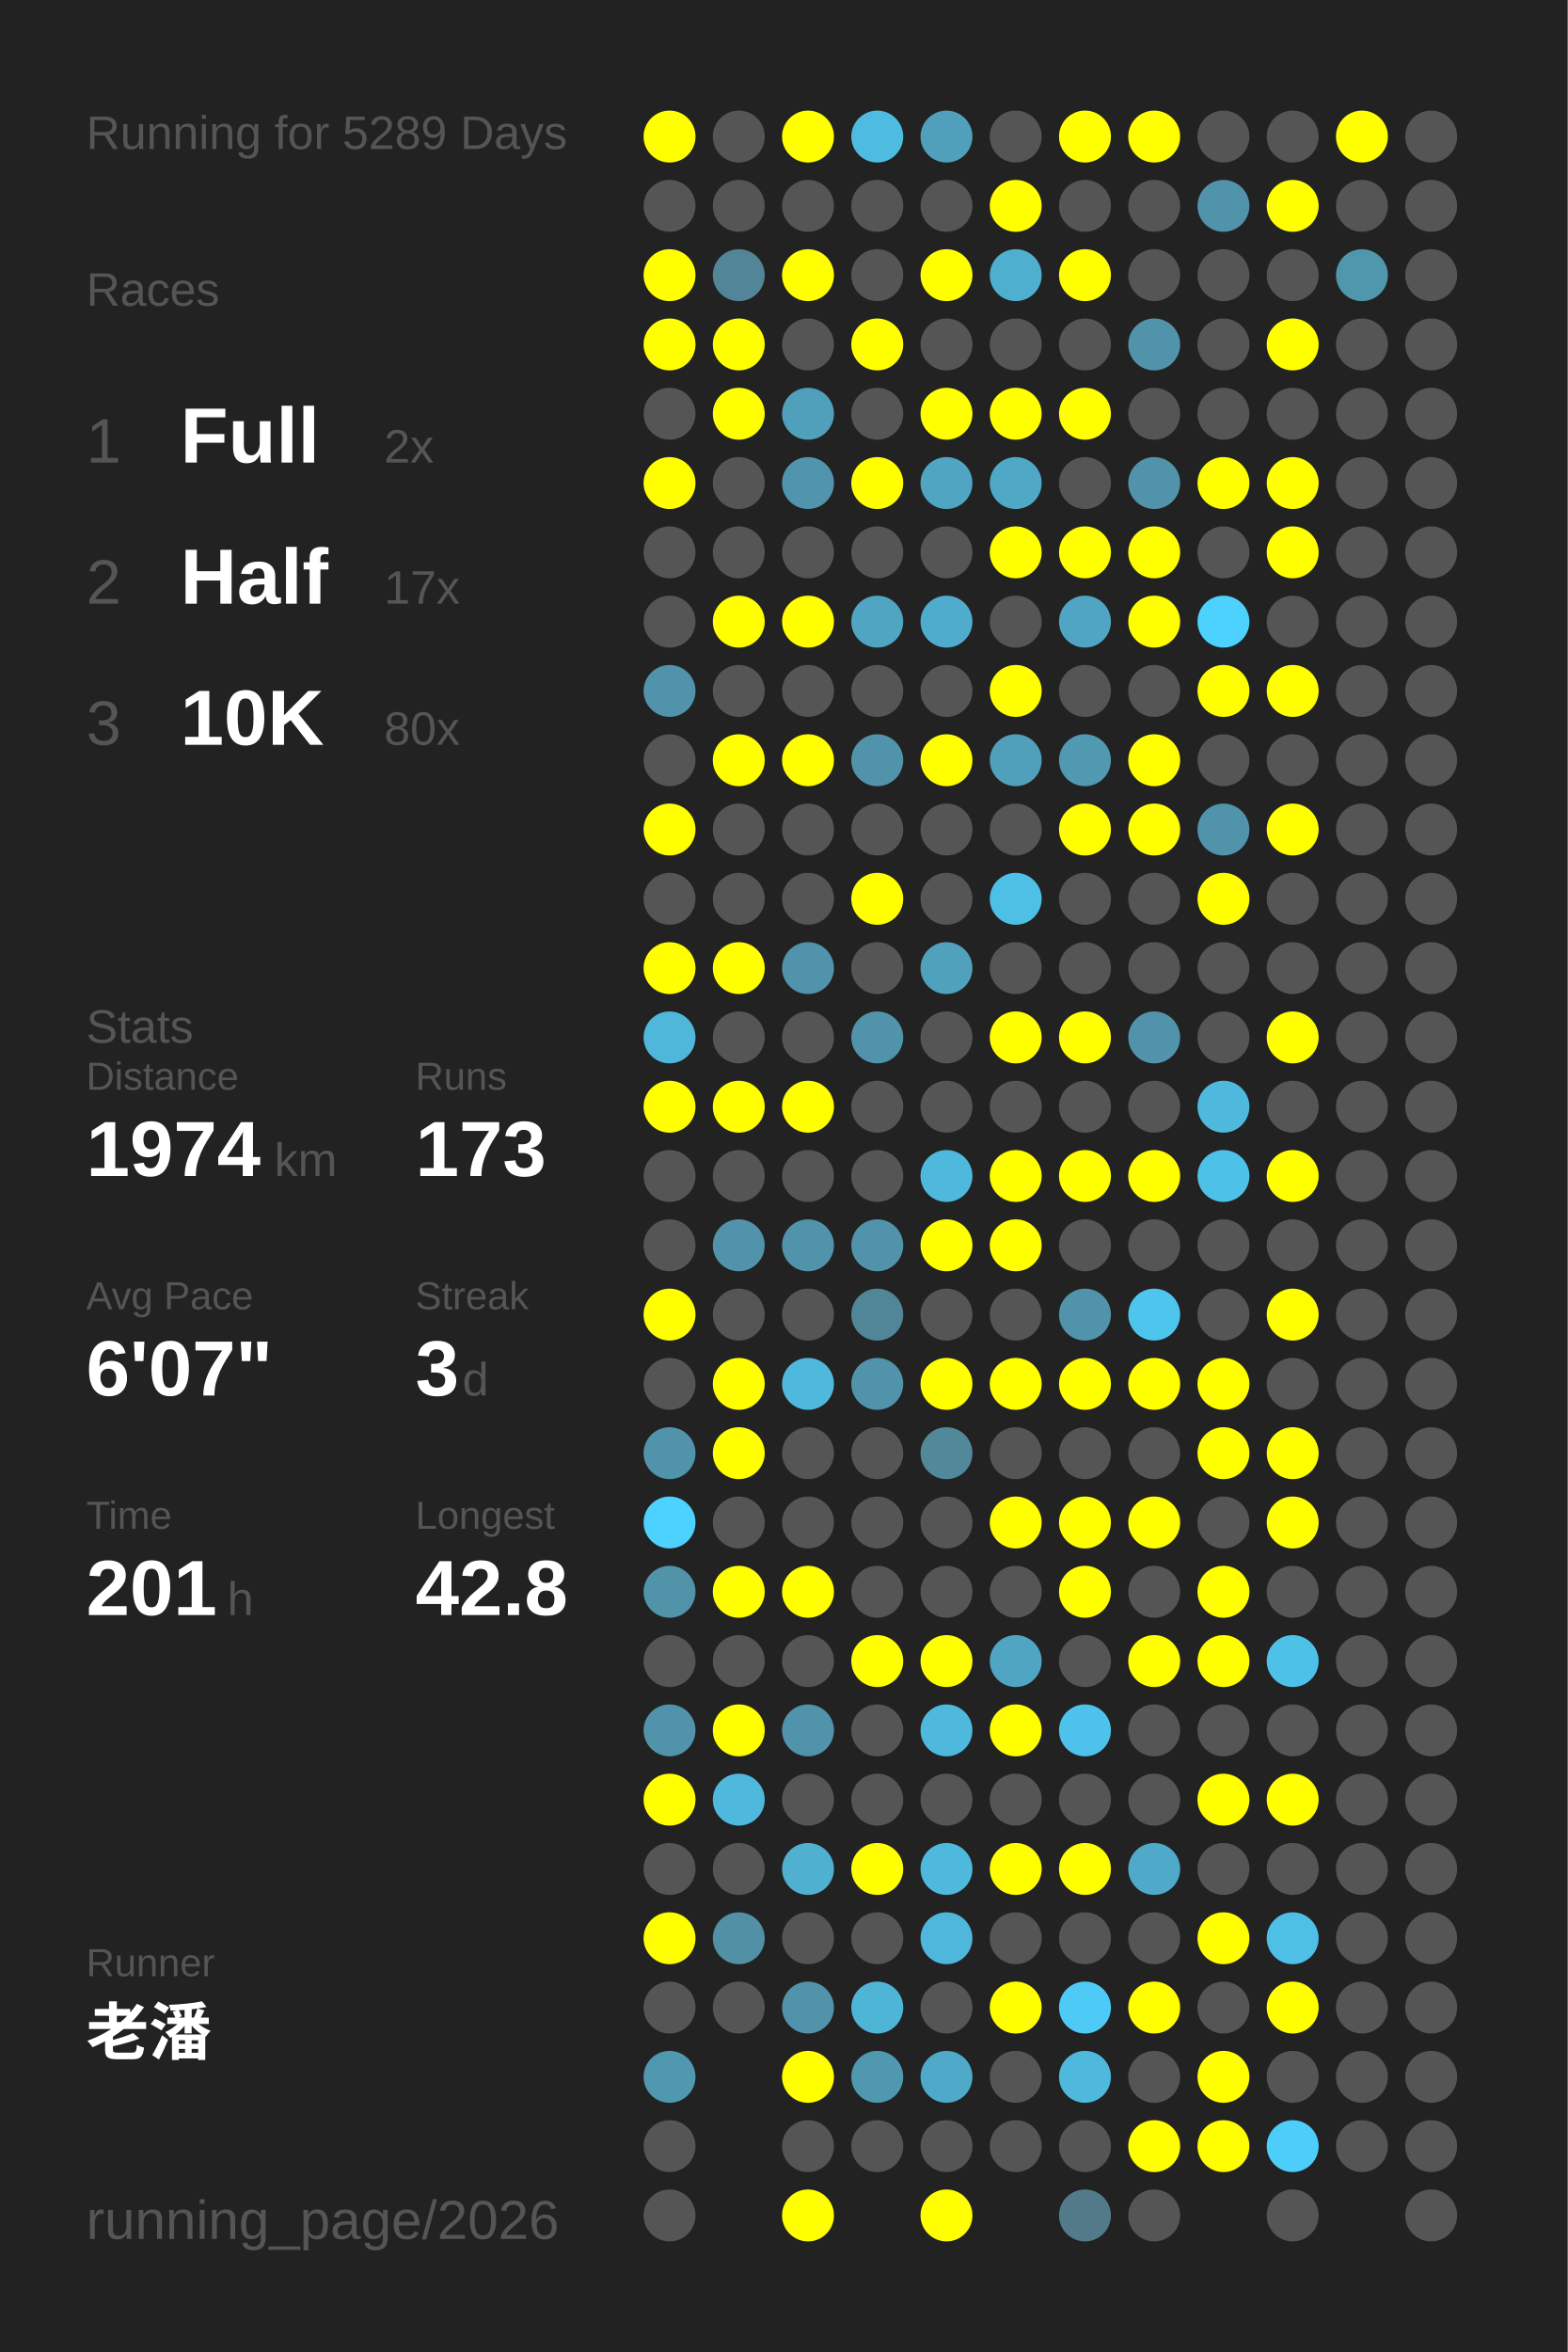
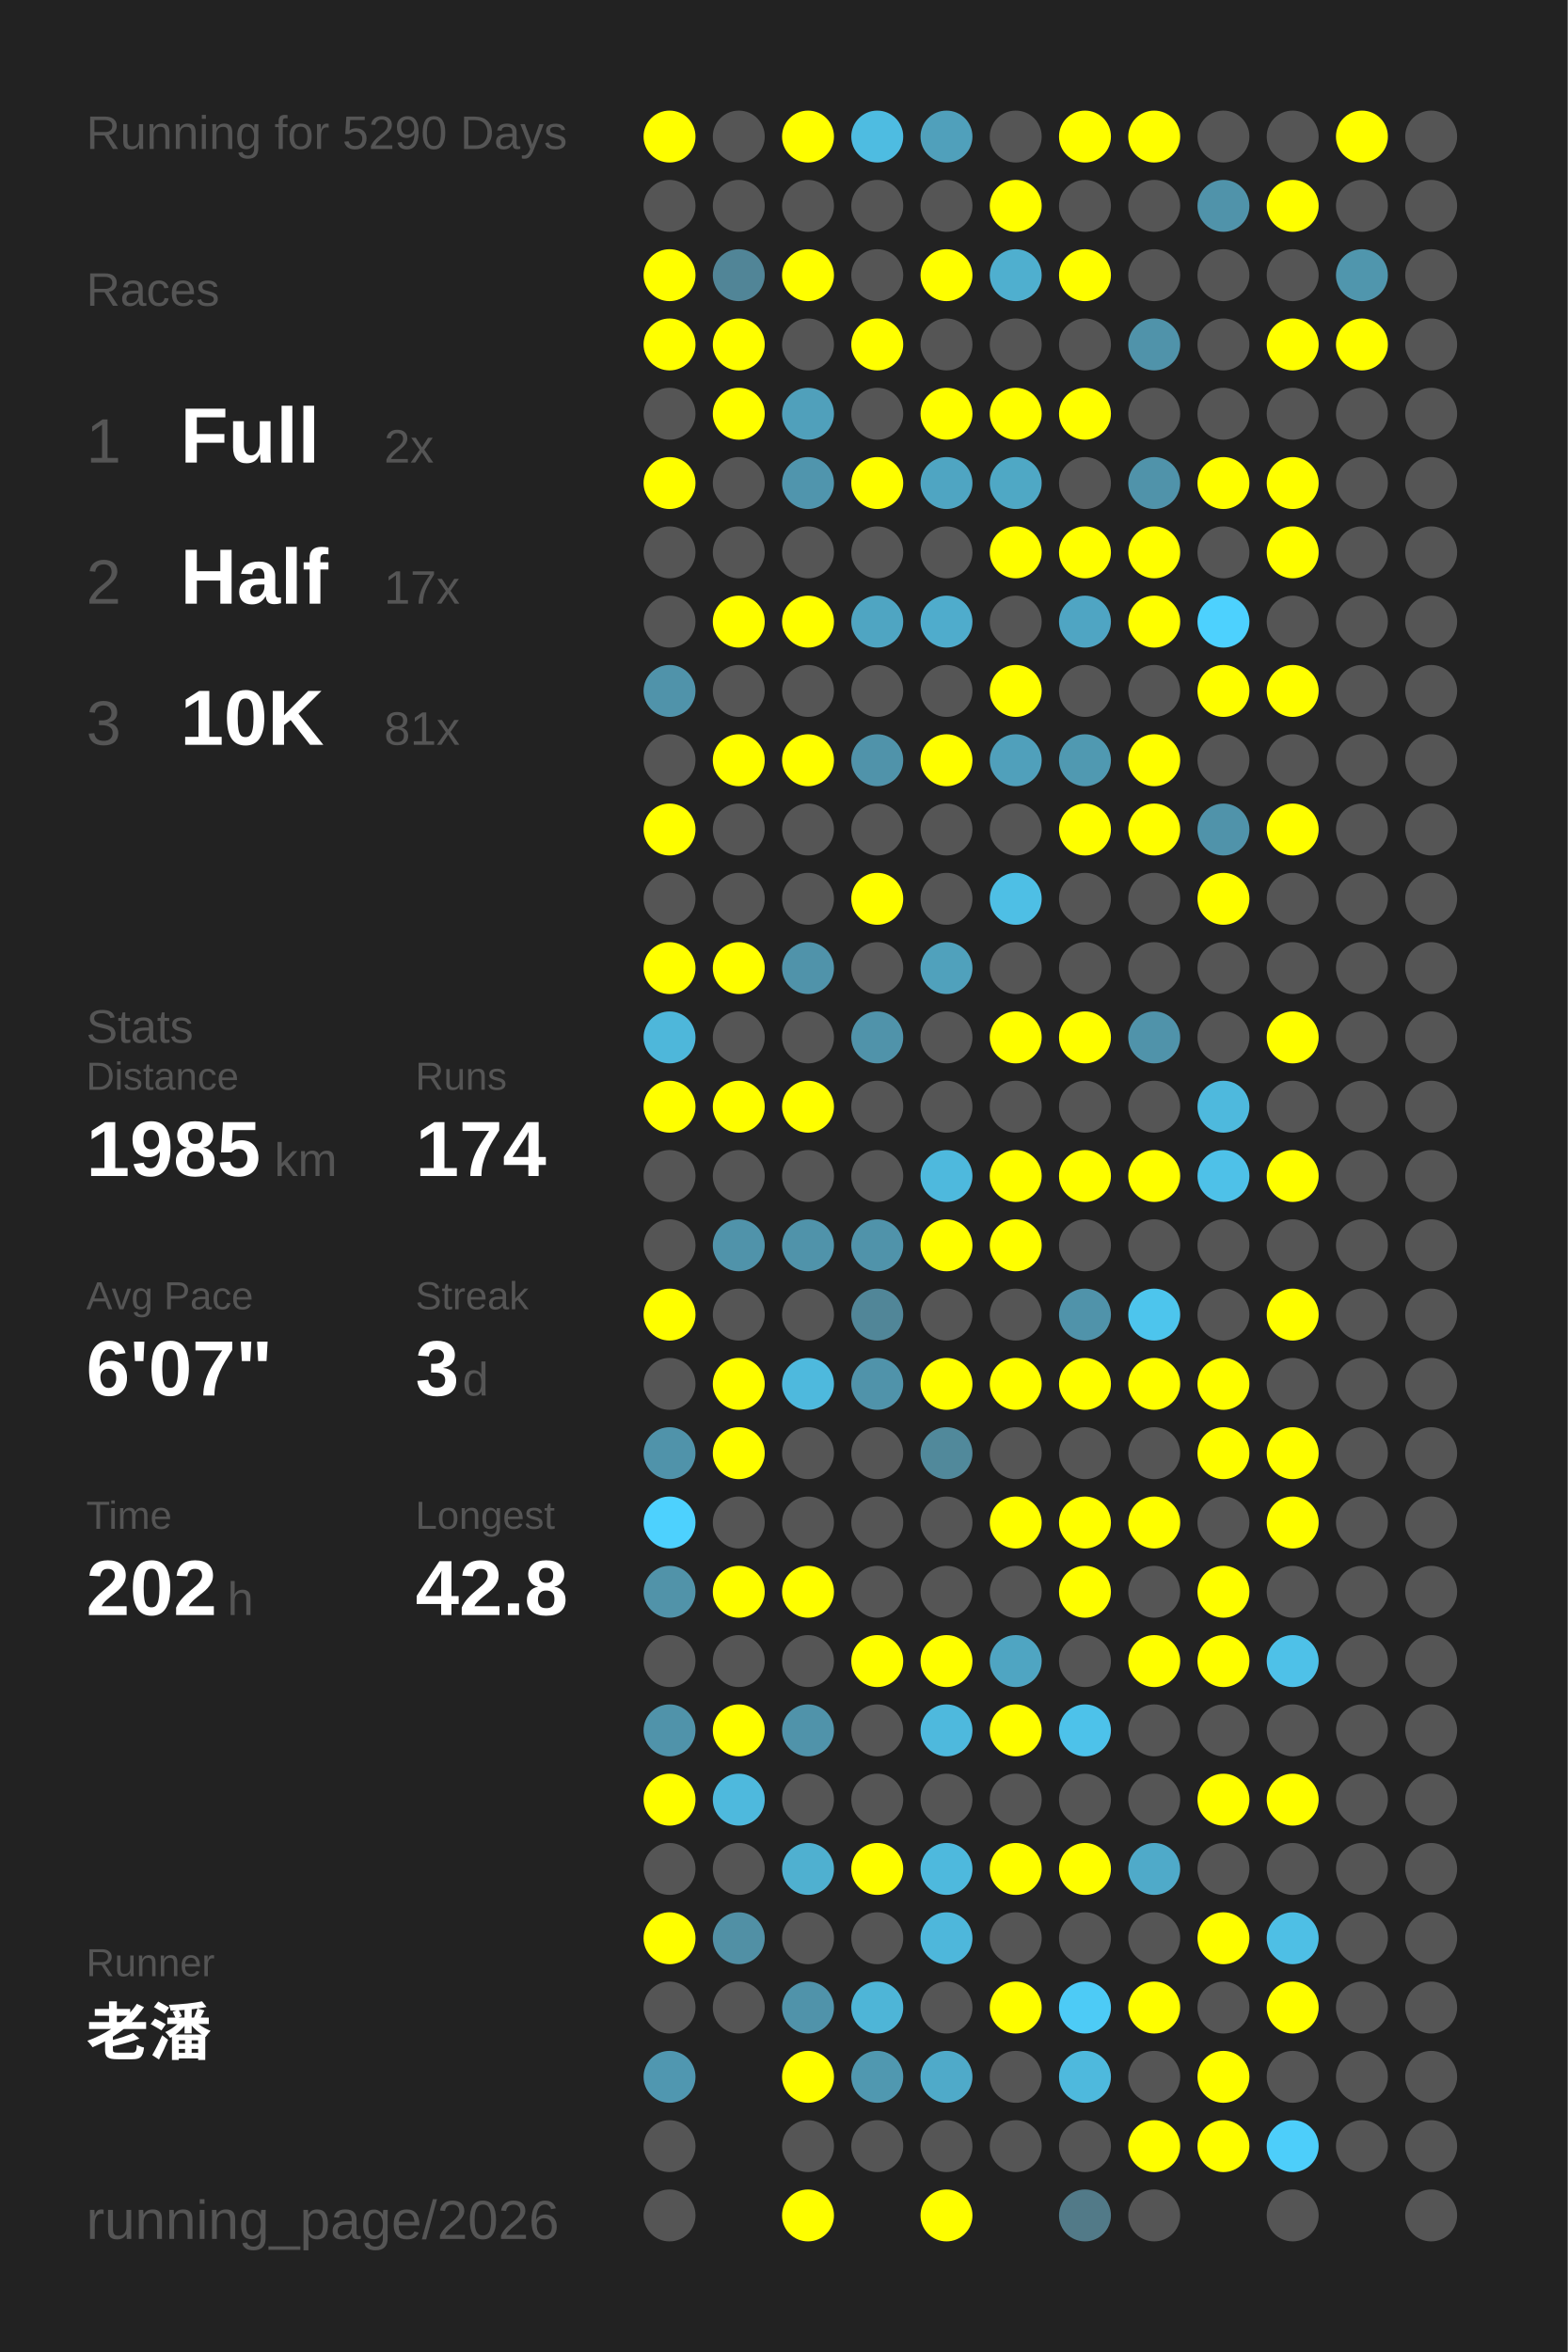
<svg xmlns="http://www.w3.org/2000/svg" baseProfile="full" height="300mm" version="1.1" viewBox="0,0,200,300" width="200mm">
  <defs />
  <rect fill="#222222" height="300" width="200" x="0" y="0" />
-   <text fill="#555555" style="font-size:6px; font-family:Arial;" x="11" y="19">Running for 5289 Days</text>
+   <text fill="#555555" style="font-size:6px; font-family:Arial;" x="11" y="19">Running for 5290 Days</text>
  <text fill="#555555" style="font-size:6px; font-family:Arial;" x="11" y="39">Races</text>
  <text fill="#555555" style="font-size:8px; font-family:Arial;" x="11" y="59">1</text>
  <text fill="#FFFFFF" style="font-size:10px; font-family:Arial; font-weight:bold;" x="23" y="59">Full</text>
  <text fill="#555555" style="font-size:6px; font-family:Arial;" x="49" y="59">2x</text>
  <text fill="#555555" style="font-size:8px; font-family:Arial;" x="11" y="77">2</text>
  <text fill="#FFFFFF" style="font-size:10px; font-family:Arial; font-weight:bold;" x="23" y="77">Half</text>
  <text fill="#555555" style="font-size:6px; font-family:Arial;" x="49" y="77">17x</text>
  <text fill="#555555" style="font-size:8px; font-family:Arial;" x="11" y="95">3</text>
  <text fill="#FFFFFF" style="font-size:10px; font-family:Arial; font-weight:bold;" x="23" y="95">10K</text>
-   <text fill="#555555" style="font-size:6px; font-family:Arial;" x="49" y="95">80x</text>
+   <text fill="#555555" style="font-size:6px; font-family:Arial;" x="49" y="95">81x</text>
  <text fill="#555555" style="font-size:6px; font-family:Arial;" x="11" y="133">Stats</text>
  <text fill="#555555" style="font-size:5px; font-family:Arial;" x="11" y="139">Distance</text>
-   <text fill="#FFFFFF" style="font-size:10px; font-family:Arial; font-weight:bold;" x="11" y="150">1974</text>
+   <text fill="#FFFFFF" style="font-size:10px; font-family:Arial; font-weight:bold;" x="11" y="150">1985</text>
  <text fill="#555555" style="font-size:6px; font-family:Arial;" x="35" y="150">km</text>
  <text fill="#555555" style="font-size:5px; font-family:Arial;" x="53" y="139">Runs</text>
-   <text fill="#FFFFFF" style="font-size:10px; font-family:Arial; font-weight:bold;" x="53" y="150">173</text>
+   <text fill="#FFFFFF" style="font-size:10px; font-family:Arial; font-weight:bold;" x="53" y="150">174</text>
  <text fill="#555555" style="font-size:5px; font-family:Arial;" x="11" y="167">Avg Pace</text>
  <text fill="#FFFFFF" style="font-size:10px; font-family:Arial; font-weight:bold;" x="11" y="178">6'07"</text>
  <text fill="#555555" style="font-size:5px; font-family:Arial;" x="53" y="167">Streak</text>
  <text fill="#FFFFFF" style="font-size:10px; font-family:Arial; font-weight:bold;" x="53" y="178">3</text>
  <text fill="#555555" style="font-size:6px; font-family:Arial;" x="59" y="178">d</text>
  <text fill="#555555" style="font-size:5px; font-family:Arial;" x="11" y="195">Time</text>
-   <text fill="#FFFFFF" style="font-size:10px; font-family:Arial; font-weight:bold;" x="11" y="206">201</text>
+   <text fill="#FFFFFF" style="font-size:10px; font-family:Arial; font-weight:bold;" x="11" y="206">202</text>
  <text fill="#555555" style="font-size:6px; font-family:Arial;" x="29" y="206">h</text>
  <text fill="#555555" style="font-size:5px; font-family:Arial;" x="53" y="195">Longest</text>
  <text fill="#FFFFFF" style="font-size:10px; font-family:Arial; font-weight:bold;" x="53" y="206">42.8</text>
  <text fill="#555555" style="font-size:5px; font-family:Arial;" x="11" y="252.065">Runner</text>
  <text fill="#FFFFFF" style="font-size:8px; font-family:Arial; font-weight:bold;" x="11" y="262.065">老潘</text>
  <text fill="#555555" style="font-size:7px; font-family:Arial;" x="11" y="285.581">running_page/2026</text>
  <circle cx="85.417" cy="17.419" fill="#FFFF00" r="3.312" />
  <circle cx="85.417" cy="26.258" fill="#555555" r="3.312" />
  <circle cx="85.417" cy="35.097" fill="#FFFF00" r="3.312" />
  <circle cx="85.417" cy="43.935" fill="#FFFF00" r="3.312" />
  <circle cx="85.417" cy="52.774" fill="#555555" r="3.312" />
  <circle cx="85.417" cy="61.613" fill="#FFFF00" r="3.312" />
  <circle cx="85.417" cy="70.452" fill="#555555" r="3.312" />
  <circle cx="85.417" cy="79.29" fill="#555555" r="3.312" />
  <circle cx="85.417" cy="88.129" fill="#5093aa" r="3.312" />
  <circle cx="85.417" cy="96.968" fill="#555555" r="3.312" />
  <circle cx="85.417" cy="105.806" fill="#FFFF00" r="3.312" />
  <circle cx="85.417" cy="114.645" fill="#555555" r="3.312" />
  <circle cx="85.417" cy="123.484" fill="#FFFF00" r="3.312" />
  <circle cx="85.417" cy="132.323" fill="#4eb7da" r="3.312" />
  <circle cx="85.417" cy="141.161" fill="#FFFF00" r="3.312" />
  <circle cx="85.417" cy="150" fill="#555555" r="3.312" />
  <circle cx="85.417" cy="158.839" fill="#555555" r="3.312" />
  <circle cx="85.417" cy="167.677" fill="#FFFF00" r="3.312" />
  <circle cx="85.417" cy="176.516" fill="#555555" r="3.312" />
  <circle cx="85.417" cy="185.355" fill="#5093aa" r="3.312" />
  <circle cx="85.417" cy="194.194" fill="#4dd1fe" r="3.312" />
  <circle cx="85.417" cy="203.032" fill="#5193a9" r="3.312" />
  <circle cx="85.417" cy="211.871" fill="#555555" r="3.312" />
  <circle cx="85.417" cy="220.71" fill="#5093aa" r="3.312" />
  <circle cx="85.417" cy="229.548" fill="#FFFF00" r="3.312" />
  <circle cx="85.417" cy="238.387" fill="#555555" r="3.312" />
  <circle cx="85.417" cy="247.226" fill="#FFFF00" r="3.312" />
  <circle cx="85.417" cy="256.065" fill="#555555" r="3.312" />
  <circle cx="85.417" cy="264.903" fill="#5097b0" r="3.312" />
  <circle cx="85.417" cy="273.742" fill="#555555" r="3.312" />
  <circle cx="85.417" cy="282.581" fill="#555555" r="3.312" />
  <circle cx="94.25" cy="17.419" fill="#555555" r="3.312" />
  <circle cx="94.25" cy="26.258" fill="#555555" r="3.312" />
  <circle cx="94.25" cy="35.097" fill="#518597" r="3.312" />
  <circle cx="94.25" cy="43.935" fill="#FFFF00" r="3.312" />
  <circle cx="94.25" cy="52.774" fill="#FFFF00" r="3.312" />
  <circle cx="94.25" cy="61.613" fill="#555555" r="3.312" />
  <circle cx="94.25" cy="70.452" fill="#555555" r="3.312" />
  <circle cx="94.25" cy="79.29" fill="#FFFF00" r="3.312" />
  <circle cx="94.25" cy="88.129" fill="#555555" r="3.312" />
  <circle cx="94.25" cy="96.968" fill="#FFFF00" r="3.312" />
  <circle cx="94.25" cy="105.806" fill="#555555" r="3.312" />
  <circle cx="94.25" cy="114.645" fill="#555555" r="3.312" />
  <circle cx="94.25" cy="123.484" fill="#FFFF00" r="3.312" />
  <circle cx="94.25" cy="132.323" fill="#555555" r="3.312" />
  <circle cx="94.25" cy="141.161" fill="#FFFF00" r="3.312" />
  <circle cx="94.25" cy="150" fill="#555555" r="3.312" />
  <circle cx="94.25" cy="158.839" fill="#5093aa" r="3.312" />
  <circle cx="94.25" cy="167.677" fill="#555555" r="3.312" />
  <circle cx="94.25" cy="176.516" fill="#FFFF00" r="3.312" />
  <circle cx="94.25" cy="185.355" fill="#FFFF00" r="3.312" />
  <circle cx="94.25" cy="194.194" fill="#555555" r="3.312" />
  <circle cx="94.25" cy="203.032" fill="#FFFF00" r="3.312" />
  <circle cx="94.25" cy="211.871" fill="#555555" r="3.312" />
  <circle cx="94.25" cy="220.71" fill="#FFFF00" r="3.312" />
  <circle cx="94.25" cy="229.548" fill="#4eb9dd" r="3.312" />
  <circle cx="94.25" cy="238.387" fill="#555555" r="3.312" />
  <circle cx="94.25" cy="247.226" fill="#5190a5" r="3.312" />
  <circle cx="94.25" cy="256.065" fill="#555555" r="3.312" />
  <circle cx="103.083" cy="17.419" fill="#FFFF00" r="3.312" />
  <circle cx="103.083" cy="26.258" fill="#555555" r="3.312" />
  <circle cx="103.083" cy="35.097" fill="#FFFF00" r="3.312" />
  <circle cx="103.083" cy="43.935" fill="#555555" r="3.312" />
  <circle cx="103.083" cy="52.774" fill="#50a0bb" r="3.312" />
  <circle cx="103.083" cy="61.613" fill="#5095ad" r="3.312" />
  <circle cx="103.083" cy="70.452" fill="#555555" r="3.312" />
  <circle cx="103.083" cy="79.29" fill="#FFFF00" r="3.312" />
  <circle cx="103.083" cy="88.129" fill="#555555" r="3.312" />
  <circle cx="103.083" cy="96.968" fill="#FFFF00" r="3.312" />
  <circle cx="103.083" cy="105.806" fill="#555555" r="3.312" />
  <circle cx="103.083" cy="114.645" fill="#555555" r="3.312" />
  <circle cx="103.083" cy="123.484" fill="#5093aa" r="3.312" />
  <circle cx="103.083" cy="132.323" fill="#555555" r="3.312" />
  <circle cx="103.083" cy="141.161" fill="#FFFF00" r="3.312" />
  <circle cx="103.083" cy="150" fill="#555555" r="3.312" />
  <circle cx="103.083" cy="158.839" fill="#5093aa" r="3.312" />
  <circle cx="103.083" cy="167.677" fill="#555555" r="3.312" />
  <circle cx="103.083" cy="176.516" fill="#4eb9dd" r="3.312" />
  <circle cx="103.083" cy="185.355" fill="#555555" r="3.312" />
  <circle cx="103.083" cy="194.194" fill="#555555" r="3.312" />
  <circle cx="103.083" cy="203.032" fill="#FFFF00" r="3.312" />
  <circle cx="103.083" cy="211.871" fill="#555555" r="3.312" />
  <circle cx="103.083" cy="220.71" fill="#5093aa" r="3.312" />
  <circle cx="103.083" cy="229.548" fill="#555555" r="3.312" />
  <circle cx="103.083" cy="238.387" fill="#4fb0d0" r="3.312" />
  <circle cx="103.083" cy="247.226" fill="#555555" r="3.312" />
  <circle cx="103.083" cy="256.065" fill="#5093aa" r="3.312" />
  <circle cx="103.083" cy="264.903" fill="#FFFF00" r="3.312" />
  <circle cx="103.083" cy="273.742" fill="#555555" r="3.312" />
  <circle cx="103.083" cy="282.581" fill="#FFFF00" r="3.312" />
  <circle cx="111.917" cy="17.419" fill="#4ebce1" r="3.312" />
  <circle cx="111.917" cy="26.258" fill="#555555" r="3.312" />
  <circle cx="111.917" cy="35.097" fill="#555555" r="3.312" />
  <circle cx="111.917" cy="43.935" fill="#FFFF00" r="3.312" />
  <circle cx="111.917" cy="52.774" fill="#555555" r="3.312" />
  <circle cx="111.917" cy="61.613" fill="#FFFF00" r="3.312" />
  <circle cx="111.917" cy="70.452" fill="#555555" r="3.312" />
  <circle cx="111.917" cy="79.29" fill="#4fa5c2" r="3.312" />
  <circle cx="111.917" cy="88.129" fill="#555555" r="3.312" />
  <circle cx="111.917" cy="96.968" fill="#5093aa" r="3.312" />
  <circle cx="111.917" cy="105.806" fill="#555555" r="3.312" />
  <circle cx="111.917" cy="114.645" fill="#FFFF00" r="3.312" />
  <circle cx="111.917" cy="123.484" fill="#555555" r="3.312" />
  <circle cx="111.917" cy="132.323" fill="#5093aa" r="3.312" />
  <circle cx="111.917" cy="141.161" fill="#555555" r="3.312" />
  <circle cx="111.917" cy="150" fill="#555555" r="3.312" />
  <circle cx="111.917" cy="158.839" fill="#5093aa" r="3.312" />
  <circle cx="111.917" cy="167.677" fill="#518698" r="3.312" />
  <circle cx="111.917" cy="176.516" fill="#5093aa" r="3.312" />
  <circle cx="111.917" cy="185.355" fill="#555555" r="3.312" />
  <circle cx="111.917" cy="194.194" fill="#555555" r="3.312" />
  <circle cx="111.917" cy="203.032" fill="#555555" r="3.312" />
  <circle cx="111.917" cy="211.871" fill="#FFFF00" r="3.312" />
  <circle cx="111.917" cy="220.71" fill="#555555" r="3.312" />
  <circle cx="111.917" cy="229.548" fill="#555555" r="3.312" />
  <circle cx="111.917" cy="238.387" fill="#FFFF00" r="3.312" />
  <circle cx="111.917" cy="247.226" fill="#555555" r="3.312" />
  <circle cx="111.917" cy="256.065" fill="#4eb5d7" r="3.312" />
  <circle cx="111.917" cy="264.903" fill="#5098b0" r="3.312" />
  <circle cx="111.917" cy="273.742" fill="#555555" r="3.312" />
  <circle cx="120.75" cy="17.419" fill="#50a0bb" r="3.312" />
  <circle cx="120.75" cy="26.258" fill="#555555" r="3.312" />
  <circle cx="120.75" cy="35.097" fill="#FFFF00" r="3.312" />
  <circle cx="120.75" cy="43.935" fill="#555555" r="3.312" />
  <circle cx="120.75" cy="52.774" fill="#FFFF00" r="3.312" />
  <circle cx="120.75" cy="61.613" fill="#4fa5c2" r="3.312" />
  <circle cx="120.75" cy="70.452" fill="#555555" r="3.312" />
  <circle cx="120.75" cy="79.29" fill="#4faccc" r="3.312" />
  <circle cx="120.75" cy="88.129" fill="#555555" r="3.312" />
  <circle cx="120.75" cy="96.968" fill="#FFFF00" r="3.312" />
  <circle cx="120.75" cy="105.806" fill="#555555" r="3.312" />
  <circle cx="120.75" cy="114.645" fill="#555555" r="3.312" />
  <circle cx="120.75" cy="123.484" fill="#50a1bc" r="3.312" />
  <circle cx="120.75" cy="132.323" fill="#555555" r="3.312" />
  <circle cx="120.75" cy="141.161" fill="#555555" r="3.312" />
  <circle cx="120.75" cy="150" fill="#4eb9dd" r="3.312" />
  <circle cx="120.75" cy="158.839" fill="#FFFF00" r="3.312" />
  <circle cx="120.75" cy="167.677" fill="#555555" r="3.312" />
  <circle cx="120.75" cy="176.516" fill="#FFFF00" r="3.312" />
  <circle cx="120.75" cy="185.355" fill="#51899b" r="3.312" />
  <circle cx="120.75" cy="194.194" fill="#555555" r="3.312" />
  <circle cx="120.75" cy="203.032" fill="#555555" r="3.312" />
  <circle cx="120.75" cy="211.871" fill="#FFFF00" r="3.312" />
  <circle cx="120.75" cy="220.71" fill="#4eb9dd" r="3.312" />
  <circle cx="120.75" cy="229.548" fill="#555555" r="3.312" />
  <circle cx="120.75" cy="238.387" fill="#4eb9dd" r="3.312" />
  <circle cx="120.75" cy="247.226" fill="#4eb7db" r="3.312" />
  <circle cx="120.75" cy="256.065" fill="#555555" r="3.312" />
  <circle cx="120.75" cy="264.903" fill="#4faac9" r="3.312" />
  <circle cx="120.75" cy="273.742" fill="#555555" r="3.312" />
  <circle cx="120.75" cy="282.581" fill="#FFFF00" r="3.312" />
  <circle cx="129.583" cy="17.419" fill="#555555" r="3.312" />
  <circle cx="129.583" cy="26.258" fill="#FFFF00" r="3.312" />
  <circle cx="129.583" cy="35.097" fill="#4fafcf" r="3.312" />
  <circle cx="129.583" cy="43.935" fill="#555555" r="3.312" />
  <circle cx="129.583" cy="52.774" fill="#FFFF00" r="3.312" />
  <circle cx="129.583" cy="61.613" fill="#4fa8c5" r="3.312" />
  <circle cx="129.583" cy="70.452" fill="#FFFF00" r="3.312" />
  <circle cx="129.583" cy="79.29" fill="#555555" r="3.312" />
  <circle cx="129.583" cy="88.129" fill="#FFFF00" r="3.312" />
  <circle cx="129.583" cy="96.968" fill="#50a0bb" r="3.312" />
  <circle cx="129.583" cy="105.806" fill="#555555" r="3.312" />
  <circle cx="129.583" cy="114.645" fill="#4ebfe5" r="3.312" />
  <circle cx="129.583" cy="123.484" fill="#555555" r="3.312" />
  <circle cx="129.583" cy="132.323" fill="#FFFF00" r="3.312" />
  <circle cx="129.583" cy="141.161" fill="#555555" r="3.312" />
  <circle cx="129.583" cy="150" fill="#FFFF00" r="3.312" />
  <circle cx="129.583" cy="158.839" fill="#FFFF00" r="3.312" />
  <circle cx="129.583" cy="167.677" fill="#555555" r="3.312" />
  <circle cx="129.583" cy="176.516" fill="#FFFF00" r="3.312" />
  <circle cx="129.583" cy="185.355" fill="#555555" r="3.312" />
  <circle cx="129.583" cy="194.194" fill="#FFFF00" r="3.312" />
  <circle cx="129.583" cy="203.032" fill="#555555" r="3.312" />
  <circle cx="129.583" cy="211.871" fill="#4fa5c2" r="3.312" />
  <circle cx="129.583" cy="220.71" fill="#FFFF00" r="3.312" />
  <circle cx="129.583" cy="229.548" fill="#555555" r="3.312" />
  <circle cx="129.583" cy="238.387" fill="#FFFF00" r="3.312" />
  <circle cx="129.583" cy="247.226" fill="#555555" r="3.312" />
  <circle cx="129.583" cy="256.065" fill="#FFFF00" r="3.312" />
  <circle cx="129.583" cy="264.903" fill="#555555" r="3.312" />
  <circle cx="129.583" cy="273.742" fill="#555555" r="3.312" />
  <circle cx="138.417" cy="17.419" fill="#FFFF00" r="3.312" />
  <circle cx="138.417" cy="26.258" fill="#555555" r="3.312" />
  <circle cx="138.417" cy="35.097" fill="#FFFF00" r="3.312" />
  <circle cx="138.417" cy="43.935" fill="#555555" r="3.312" />
  <circle cx="138.417" cy="52.774" fill="#FFFF00" r="3.312" />
  <circle cx="138.417" cy="61.613" fill="#555555" r="3.312" />
  <circle cx="138.417" cy="70.452" fill="#FFFF00" r="3.312" />
  <circle cx="138.417" cy="79.29" fill="#4fa5c3" r="3.312" />
  <circle cx="138.417" cy="88.129" fill="#555555" r="3.312" />
  <circle cx="138.417" cy="96.968" fill="#5099b1" r="3.312" />
  <circle cx="138.417" cy="105.806" fill="#FFFF00" r="3.312" />
  <circle cx="138.417" cy="114.645" fill="#555555" r="3.312" />
  <circle cx="138.417" cy="123.484" fill="#555555" r="3.312" />
  <circle cx="138.417" cy="132.323" fill="#FFFF00" r="3.312" />
  <circle cx="138.417" cy="141.161" fill="#555555" r="3.312" />
  <circle cx="138.417" cy="150" fill="#FFFF00" r="3.312" />
  <circle cx="138.417" cy="158.839" fill="#555555" r="3.312" />
  <circle cx="138.417" cy="167.677" fill="#5093aa" r="3.312" />
  <circle cx="138.417" cy="176.516" fill="#FFFF00" r="3.312" />
  <circle cx="138.417" cy="185.355" fill="#555555" r="3.312" />
  <circle cx="138.417" cy="194.194" fill="#FFFF00" r="3.312" />
  <circle cx="138.417" cy="203.032" fill="#FFFF00" r="3.312" />
  <circle cx="138.417" cy="211.871" fill="#555555" r="3.312" />
  <circle cx="138.417" cy="220.71" fill="#4dc2ea" r="3.312" />
  <circle cx="138.417" cy="229.548" fill="#555555" r="3.312" />
  <circle cx="138.417" cy="238.387" fill="#FFFF00" r="3.312" />
  <circle cx="138.417" cy="247.226" fill="#555555" r="3.312" />
  <circle cx="138.417" cy="256.065" fill="#4dcbf6" r="3.312" />
  <circle cx="138.417" cy="264.903" fill="#4eb9dd" r="3.312" />
  <circle cx="138.417" cy="273.742" fill="#555555" r="3.312" />
  <circle cx="138.417" cy="282.581" fill="#527a88" r="3.312" />
  <circle cx="147.25" cy="17.419" fill="#FFFF00" r="3.312" />
  <circle cx="147.25" cy="26.258" fill="#555555" r="3.312" />
  <circle cx="147.25" cy="35.097" fill="#555555" r="3.312" />
  <circle cx="147.25" cy="43.935" fill="#5093aa" r="3.312" />
  <circle cx="147.25" cy="52.774" fill="#555555" r="3.312" />
  <circle cx="147.25" cy="61.613" fill="#5093aa" r="3.312" />
  <circle cx="147.25" cy="70.452" fill="#FFFF00" r="3.312" />
  <circle cx="147.25" cy="79.29" fill="#FFFF00" r="3.312" />
  <circle cx="147.25" cy="88.129" fill="#555555" r="3.312" />
  <circle cx="147.25" cy="96.968" fill="#FFFF00" r="3.312" />
  <circle cx="147.25" cy="105.806" fill="#FFFF00" r="3.312" />
  <circle cx="147.25" cy="114.645" fill="#555555" r="3.312" />
  <circle cx="147.25" cy="123.484" fill="#555555" r="3.312" />
  <circle cx="147.25" cy="132.323" fill="#5093aa" r="3.312" />
  <circle cx="147.25" cy="141.161" fill="#555555" r="3.312" />
  <circle cx="147.25" cy="150" fill="#FFFF00" r="3.312" />
  <circle cx="147.25" cy="158.839" fill="#555555" r="3.312" />
  <circle cx="147.25" cy="167.677" fill="#4dc5ed" r="3.312" />
  <circle cx="147.25" cy="176.516" fill="#FFFF00" r="3.312" />
  <circle cx="147.25" cy="185.355" fill="#555555" r="3.312" />
  <circle cx="147.25" cy="194.194" fill="#FFFF00" r="3.312" />
  <circle cx="147.25" cy="203.032" fill="#555555" r="3.312" />
  <circle cx="147.25" cy="211.871" fill="#FFFF00" r="3.312" />
  <circle cx="147.25" cy="220.71" fill="#555555" r="3.312" />
  <circle cx="147.25" cy="229.548" fill="#555555" r="3.312" />
  <circle cx="147.25" cy="238.387" fill="#4faac9" r="3.312" />
  <circle cx="147.25" cy="247.226" fill="#555555" r="3.312" />
  <circle cx="147.25" cy="256.065" fill="#FFFF00" r="3.312" />
  <circle cx="147.25" cy="264.903" fill="#555555" r="3.312" />
  <circle cx="147.25" cy="273.742" fill="#FFFF00" r="3.312" />
  <circle cx="147.25" cy="282.581" fill="#555555" r="3.312" />
  <circle cx="156.083" cy="17.419" fill="#555555" r="3.312" />
  <circle cx="156.083" cy="26.258" fill="#5093aa" r="3.312" />
  <circle cx="156.083" cy="35.097" fill="#555555" r="3.312" />
  <circle cx="156.083" cy="43.935" fill="#555555" r="3.312" />
  <circle cx="156.083" cy="52.774" fill="#555555" r="3.312" />
  <circle cx="156.083" cy="61.613" fill="#FFFF00" r="3.312" />
  <circle cx="156.083" cy="70.452" fill="#555555" r="3.312" />
  <circle cx="156.083" cy="79.29" fill="#4dd1fe" r="3.312" />
  <circle cx="156.083" cy="88.129" fill="#FFFF00" r="3.312" />
  <circle cx="156.083" cy="96.968" fill="#555555" r="3.312" />
  <circle cx="156.083" cy="105.806" fill="#5093aa" r="3.312" />
  <circle cx="156.083" cy="114.645" fill="#FFFF00" r="3.312" />
  <circle cx="156.083" cy="123.484" fill="#555555" r="3.312" />
  <circle cx="156.083" cy="132.323" fill="#555555" r="3.312" />
  <circle cx="156.083" cy="141.161" fill="#4eb9dd" r="3.312" />
  <circle cx="156.083" cy="150" fill="#4ec1e8" r="3.312" />
  <circle cx="156.083" cy="158.839" fill="#555555" r="3.312" />
  <circle cx="156.083" cy="167.677" fill="#555555" r="3.312" />
  <circle cx="156.083" cy="176.516" fill="#FFFF00" r="3.312" />
  <circle cx="156.083" cy="185.355" fill="#FFFF00" r="3.312" />
  <circle cx="156.083" cy="194.194" fill="#555555" r="3.312" />
  <circle cx="156.083" cy="203.032" fill="#FFFF00" r="3.312" />
  <circle cx="156.083" cy="211.871" fill="#FFFF00" r="3.312" />
  <circle cx="156.083" cy="220.71" fill="#555555" r="3.312" />
  <circle cx="156.083" cy="229.548" fill="#FFFF00" r="3.312" />
  <circle cx="156.083" cy="238.387" fill="#555555" r="3.312" />
  <circle cx="156.083" cy="247.226" fill="#FFFF00" r="3.312" />
  <circle cx="156.083" cy="256.065" fill="#555555" r="3.312" />
  <circle cx="156.083" cy="264.903" fill="#FFFF00" r="3.312" />
  <circle cx="156.083" cy="273.742" fill="#FFFF00" r="3.312" />
  <circle cx="164.917" cy="17.419" fill="#555555" r="3.312" />
  <circle cx="164.917" cy="26.258" fill="#FFFF00" r="3.312" />
  <circle cx="164.917" cy="35.097" fill="#555555" r="3.312" />
  <circle cx="164.917" cy="43.935" fill="#FFFF00" r="3.312" />
  <circle cx="164.917" cy="52.774" fill="#555555" r="3.312" />
  <circle cx="164.917" cy="61.613" fill="#FFFF00" r="3.312" />
  <circle cx="164.917" cy="70.452" fill="#FFFF00" r="3.312" />
  <circle cx="164.917" cy="79.29" fill="#555555" r="3.312" />
  <circle cx="164.917" cy="88.129" fill="#FFFF00" r="3.312" />
  <circle cx="164.917" cy="96.968" fill="#555555" r="3.312" />
  <circle cx="164.917" cy="105.806" fill="#FFFF00" r="3.312" />
  <circle cx="164.917" cy="114.645" fill="#555555" r="3.312" />
  <circle cx="164.917" cy="123.484" fill="#555555" r="3.312" />
  <circle cx="164.917" cy="132.323" fill="#FFFF00" r="3.312" />
  <circle cx="164.917" cy="141.161" fill="#555555" r="3.312" />
  <circle cx="164.917" cy="150" fill="#FFFF00" r="3.312" />
  <circle cx="164.917" cy="158.839" fill="#555555" r="3.312" />
  <circle cx="164.917" cy="167.677" fill="#FFFF00" r="3.312" />
  <circle cx="164.917" cy="176.516" fill="#555555" r="3.312" />
  <circle cx="164.917" cy="185.355" fill="#FFFF00" r="3.312" />
  <circle cx="164.917" cy="194.194" fill="#FFFF00" r="3.312" />
  <circle cx="164.917" cy="203.032" fill="#555555" r="3.312" />
  <circle cx="164.917" cy="211.871" fill="#4ec1e8" r="3.312" />
  <circle cx="164.917" cy="220.71" fill="#555555" r="3.312" />
  <circle cx="164.917" cy="229.548" fill="#FFFF00" r="3.312" />
  <circle cx="164.917" cy="238.387" fill="#555555" r="3.312" />
  <circle cx="164.917" cy="247.226" fill="#4ebfe5" r="3.312" />
  <circle cx="164.917" cy="256.065" fill="#FFFF00" r="3.312" />
  <circle cx="164.917" cy="264.903" fill="#555555" r="3.312" />
  <circle cx="164.917" cy="273.742" fill="#4dcefa" r="3.312" />
  <circle cx="164.917" cy="282.581" fill="#555555" r="3.312" />
  <circle cx="173.75" cy="17.419" fill="#FFFF00" r="3.312" />
  <circle cx="173.75" cy="26.258" fill="#555555" r="3.312" />
  <circle cx="173.75" cy="35.097" fill="#5096ad" r="3.312" />
-   <circle cx="173.75" cy="43.935" fill="#555555" r="3.312" />
+   <circle cx="173.75" cy="43.935" fill="#FFFF00" r="3.312" />
  <circle cx="173.75" cy="52.774" fill="#555555" r="3.312" />
  <circle cx="173.75" cy="61.613" fill="#555555" r="3.312" />
  <circle cx="173.75" cy="70.452" fill="#555555" r="3.312" />
  <circle cx="173.75" cy="79.29" fill="#555555" r="3.312" />
  <circle cx="173.75" cy="88.129" fill="#555555" r="3.312" />
  <circle cx="173.75" cy="96.968" fill="#555555" r="3.312" />
  <circle cx="173.75" cy="105.806" fill="#555555" r="3.312" />
  <circle cx="173.75" cy="114.645" fill="#555555" r="3.312" />
  <circle cx="173.75" cy="123.484" fill="#555555" r="3.312" />
  <circle cx="173.75" cy="132.323" fill="#555555" r="3.312" />
  <circle cx="173.75" cy="141.161" fill="#555555" r="3.312" />
  <circle cx="173.75" cy="150" fill="#555555" r="3.312" />
  <circle cx="173.75" cy="158.839" fill="#555555" r="3.312" />
  <circle cx="173.75" cy="167.677" fill="#555555" r="3.312" />
  <circle cx="173.75" cy="176.516" fill="#555555" r="3.312" />
  <circle cx="173.75" cy="185.355" fill="#555555" r="3.312" />
  <circle cx="173.75" cy="194.194" fill="#555555" r="3.312" />
  <circle cx="173.75" cy="203.032" fill="#555555" r="3.312" />
  <circle cx="173.75" cy="211.871" fill="#555555" r="3.312" />
  <circle cx="173.75" cy="220.71" fill="#555555" r="3.312" />
  <circle cx="173.75" cy="229.548" fill="#555555" r="3.312" />
  <circle cx="173.75" cy="238.387" fill="#555555" r="3.312" />
  <circle cx="173.75" cy="247.226" fill="#555555" r="3.312" />
  <circle cx="173.75" cy="256.065" fill="#555555" r="3.312" />
  <circle cx="173.75" cy="264.903" fill="#555555" r="3.312" />
  <circle cx="173.75" cy="273.742" fill="#555555" r="3.312" />
  <circle cx="182.583" cy="17.419" fill="#555555" r="3.312" />
  <circle cx="182.583" cy="26.258" fill="#555555" r="3.312" />
  <circle cx="182.583" cy="35.097" fill="#555555" r="3.312" />
  <circle cx="182.583" cy="43.935" fill="#555555" r="3.312" />
  <circle cx="182.583" cy="52.774" fill="#555555" r="3.312" />
  <circle cx="182.583" cy="61.613" fill="#555555" r="3.312" />
  <circle cx="182.583" cy="70.452" fill="#555555" r="3.312" />
  <circle cx="182.583" cy="79.29" fill="#555555" r="3.312" />
  <circle cx="182.583" cy="88.129" fill="#555555" r="3.312" />
  <circle cx="182.583" cy="96.968" fill="#555555" r="3.312" />
  <circle cx="182.583" cy="105.806" fill="#555555" r="3.312" />
  <circle cx="182.583" cy="114.645" fill="#555555" r="3.312" />
  <circle cx="182.583" cy="123.484" fill="#555555" r="3.312" />
  <circle cx="182.583" cy="132.323" fill="#555555" r="3.312" />
  <circle cx="182.583" cy="141.161" fill="#555555" r="3.312" />
  <circle cx="182.583" cy="150" fill="#555555" r="3.312" />
  <circle cx="182.583" cy="158.839" fill="#555555" r="3.312" />
  <circle cx="182.583" cy="167.677" fill="#555555" r="3.312" />
  <circle cx="182.583" cy="176.516" fill="#555555" r="3.312" />
  <circle cx="182.583" cy="185.355" fill="#555555" r="3.312" />
  <circle cx="182.583" cy="194.194" fill="#555555" r="3.312" />
  <circle cx="182.583" cy="203.032" fill="#555555" r="3.312" />
  <circle cx="182.583" cy="211.871" fill="#555555" r="3.312" />
  <circle cx="182.583" cy="220.71" fill="#555555" r="3.312" />
  <circle cx="182.583" cy="229.548" fill="#555555" r="3.312" />
  <circle cx="182.583" cy="238.387" fill="#555555" r="3.312" />
  <circle cx="182.583" cy="247.226" fill="#555555" r="3.312" />
  <circle cx="182.583" cy="256.065" fill="#555555" r="3.312" />
  <circle cx="182.583" cy="264.903" fill="#555555" r="3.312" />
  <circle cx="182.583" cy="273.742" fill="#555555" r="3.312" />
  <circle cx="182.583" cy="282.581" fill="#555555" r="3.312" />
</svg>
